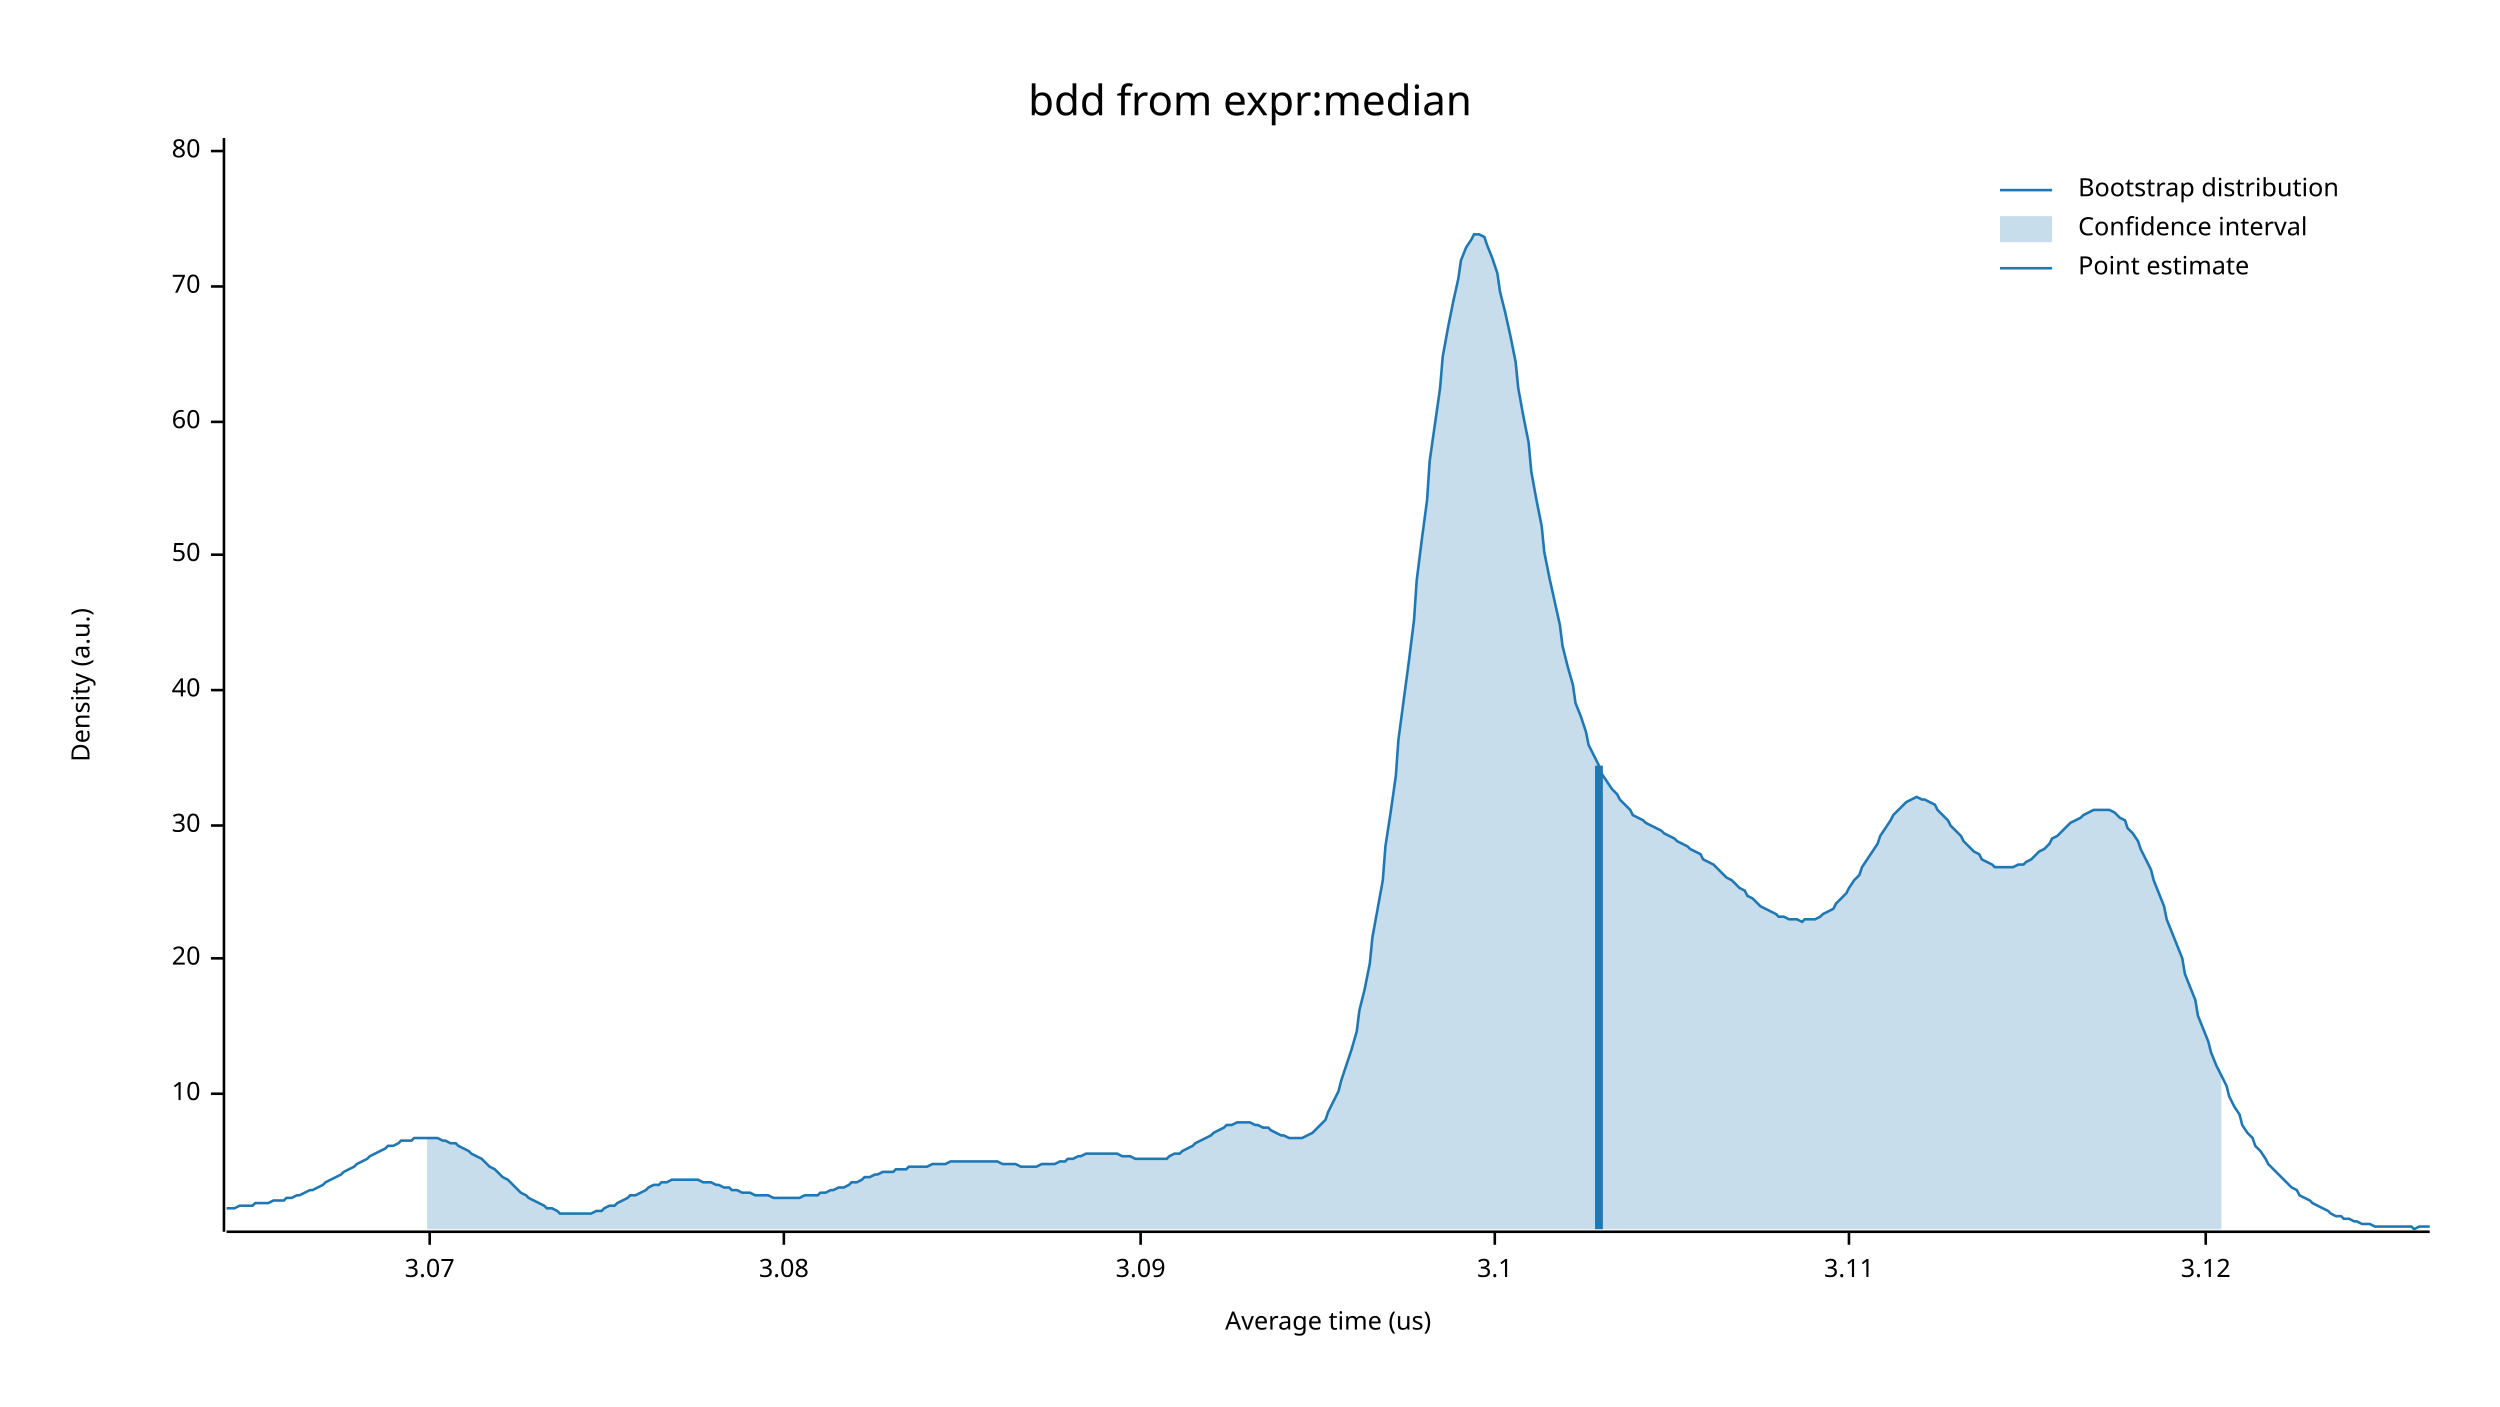
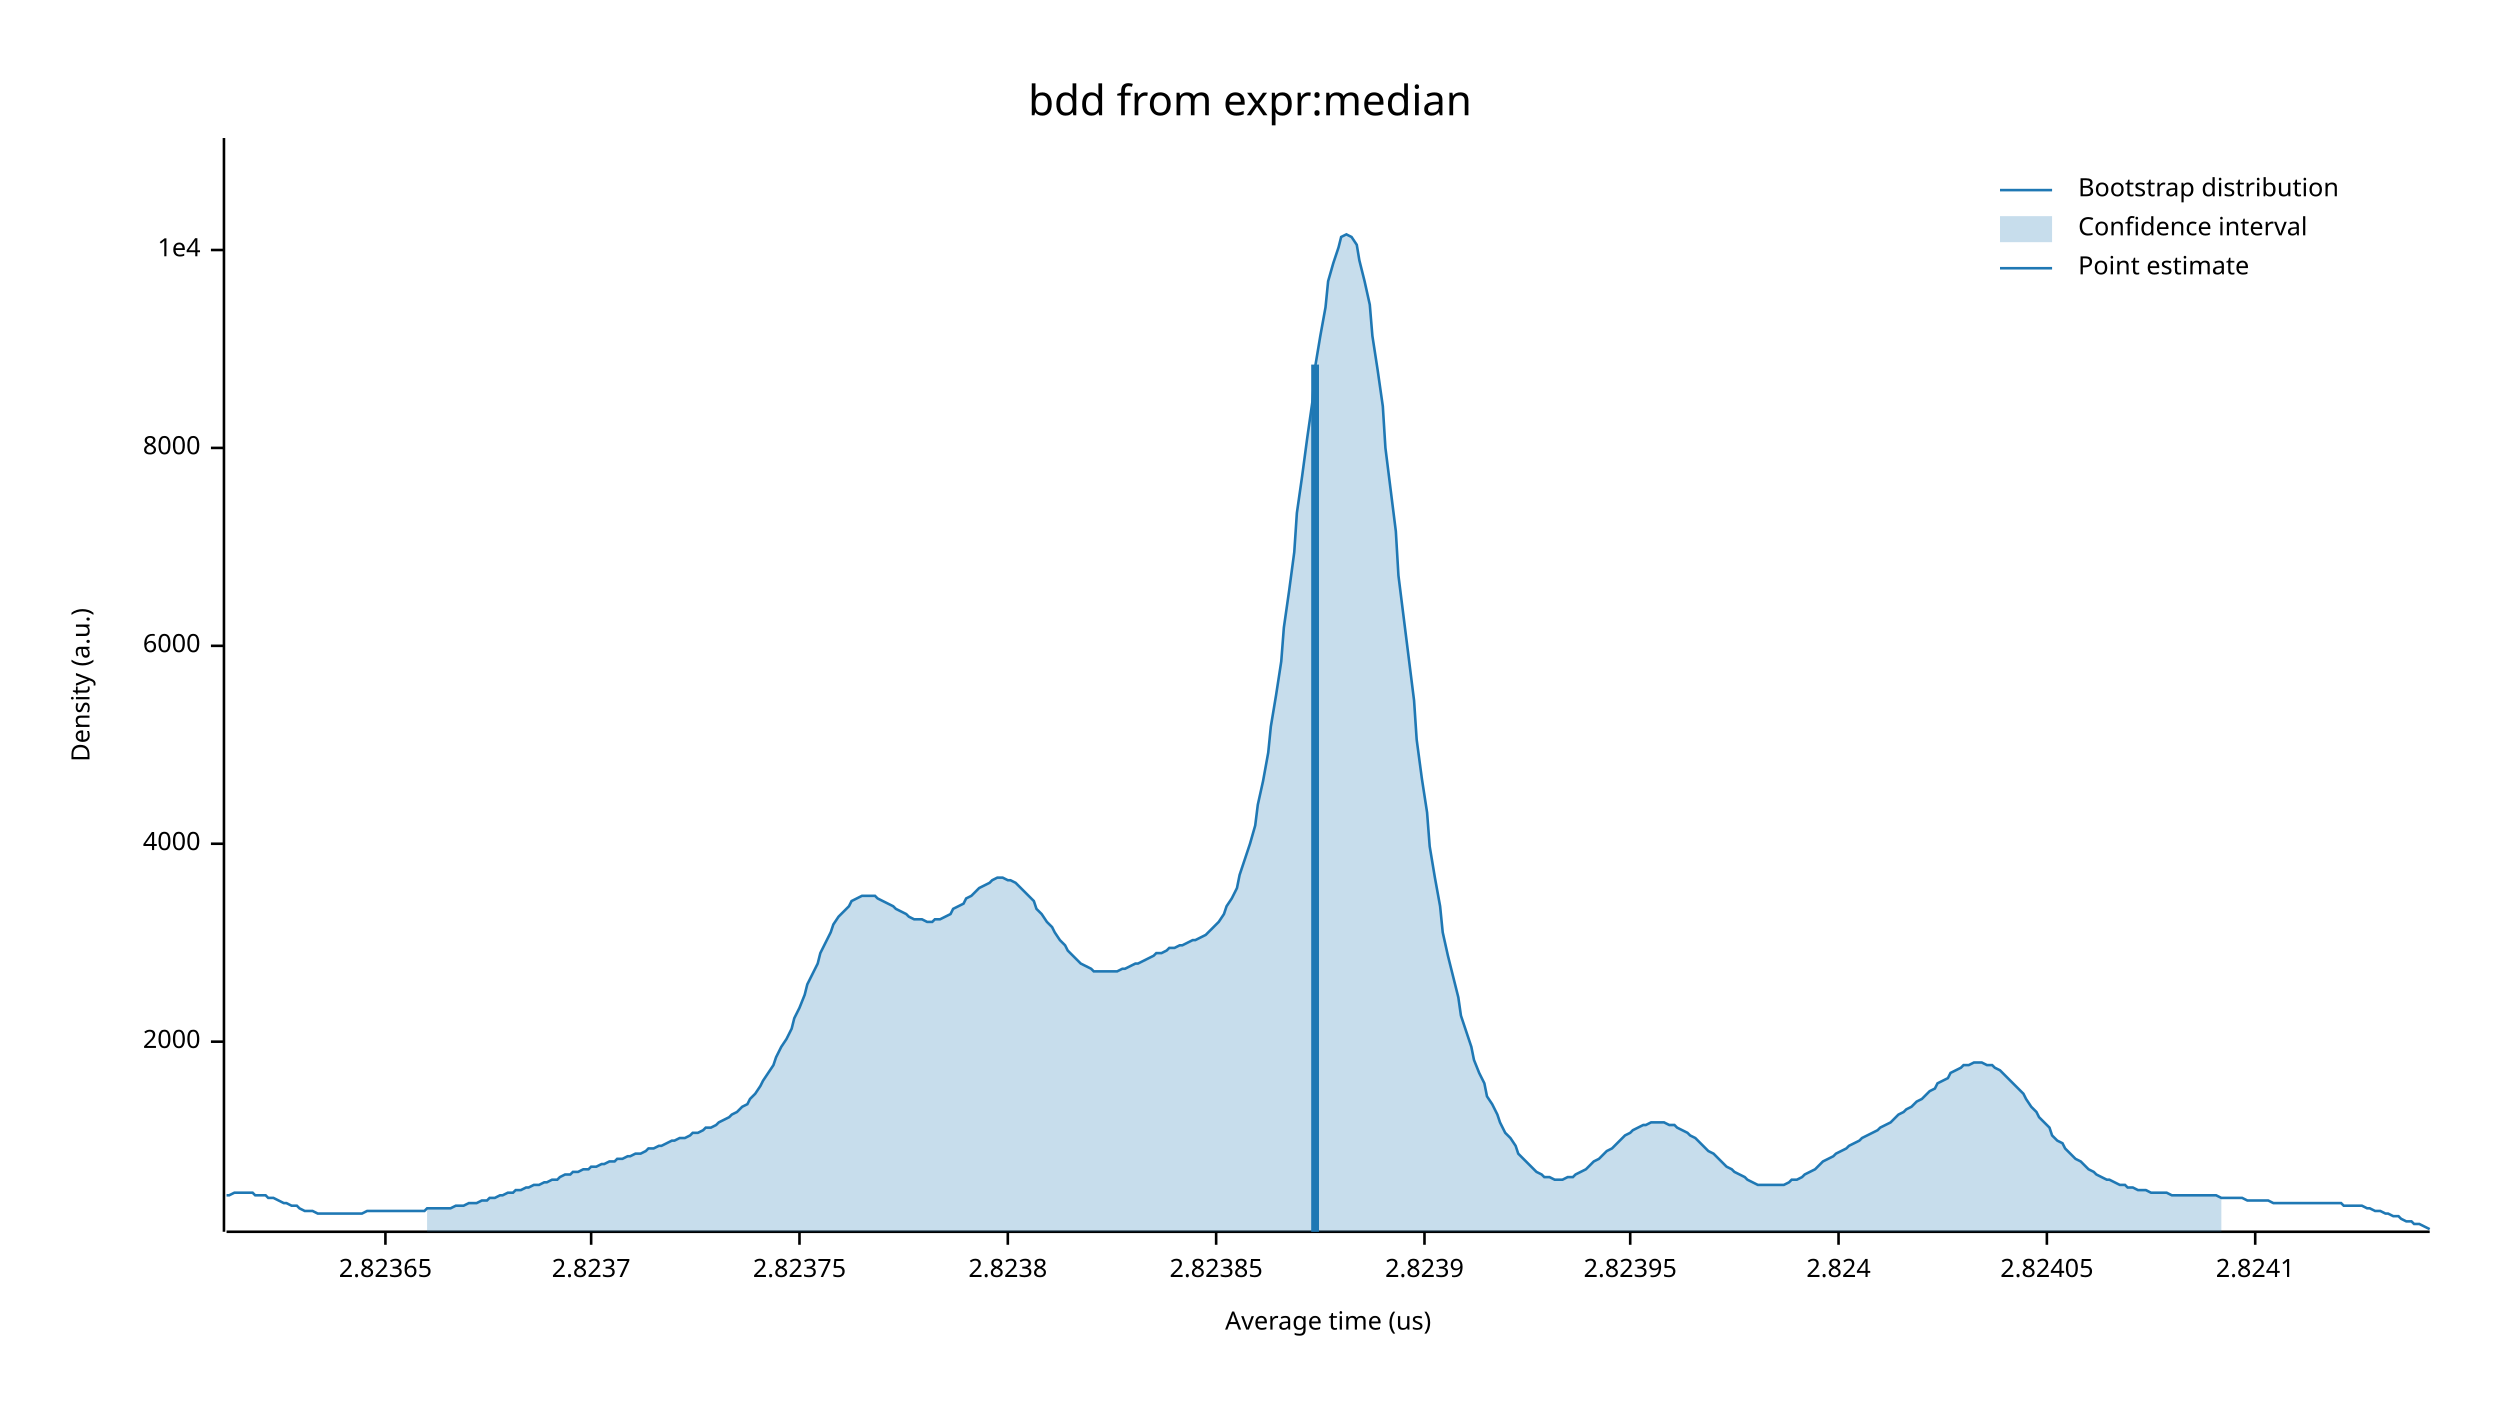
<svg xmlns="http://www.w3.org/2000/svg" width="960" height="540" viewBox="0 0 960 540">
  <text x="480" y="32" dy="0.76em" text-anchor="middle" font-family="sans-serif" font-size="16.129" opacity="1" fill="#000000">
bdd from expr:median
</text>
  <text x="27" y="263" dy="0.76em" text-anchor="middle" font-family="sans-serif" font-size="9.677" opacity="1" fill="#000000" transform="rotate(270, 27, 263)">
Density (a.u.)
</text>
  <text x="510" y="513" dy="-0.5ex" text-anchor="middle" font-family="sans-serif" font-size="9.677" opacity="1" fill="#000000">
Average time (us)
</text>
  <polyline fill="none" opacity="1" stroke="#000000" stroke-width="1" points="86,53 86,473 " />
-   <text x="77" y="420" dy="0.5ex" text-anchor="end" font-family="sans-serif" font-size="9.677" opacity="1" fill="#000000">
- 10
+   <text x="77" y="400" dy="0.5ex" text-anchor="end" font-family="sans-serif" font-size="9.677" opacity="1" fill="#000000">
+ 2000
</text>
-   <polyline fill="none" opacity="1" stroke="#000000" stroke-width="1" points="81,420 86,420 " />
-   <text x="77" y="368" dy="0.5ex" text-anchor="end" font-family="sans-serif" font-size="9.677" opacity="1" fill="#000000">
- 20
+   <polyline fill="none" opacity="1" stroke="#000000" stroke-width="1" points="81,400 86,400 " />
+   <text x="77" y="324" dy="0.5ex" text-anchor="end" font-family="sans-serif" font-size="9.677" opacity="1" fill="#000000">
+ 4000
</text>
-   <polyline fill="none" opacity="1" stroke="#000000" stroke-width="1" points="81,368 86,368 " />
-   <text x="77" y="317" dy="0.5ex" text-anchor="end" font-family="sans-serif" font-size="9.677" opacity="1" fill="#000000">
- 30
+   <polyline fill="none" opacity="1" stroke="#000000" stroke-width="1" points="81,324 86,324 " />
+   <text x="77" y="248" dy="0.5ex" text-anchor="end" font-family="sans-serif" font-size="9.677" opacity="1" fill="#000000">
+ 6000
</text>
-   <polyline fill="none" opacity="1" stroke="#000000" stroke-width="1" points="81,317 86,317 " />
-   <text x="77" y="265" dy="0.5ex" text-anchor="end" font-family="sans-serif" font-size="9.677" opacity="1" fill="#000000">
- 40
+   <polyline fill="none" opacity="1" stroke="#000000" stroke-width="1" points="81,248 86,248 " />
+   <text x="77" y="172" dy="0.5ex" text-anchor="end" font-family="sans-serif" font-size="9.677" opacity="1" fill="#000000">
+ 8000
</text>
-   <polyline fill="none" opacity="1" stroke="#000000" stroke-width="1" points="81,265 86,265 " />
-   <text x="77" y="213" dy="0.5ex" text-anchor="end" font-family="sans-serif" font-size="9.677" opacity="1" fill="#000000">
- 50
+   <polyline fill="none" opacity="1" stroke="#000000" stroke-width="1" points="81,172 86,172 " />
+   <text x="77" y="96" dy="0.5ex" text-anchor="end" font-family="sans-serif" font-size="9.677" opacity="1" fill="#000000">
+ 1e4
</text>
-   <polyline fill="none" opacity="1" stroke="#000000" stroke-width="1" points="81,213 86,213 " />
-   <text x="77" y="162" dy="0.5ex" text-anchor="end" font-family="sans-serif" font-size="9.677" opacity="1" fill="#000000">
- 60
+   <polyline fill="none" opacity="1" stroke="#000000" stroke-width="1" points="81,96 86,96 " />
+   <polyline fill="none" opacity="1" stroke="#000000" stroke-width="1" points="87,473 933,473 " />
+   <text x="148" y="483" dy="0.76em" text-anchor="middle" font-family="sans-serif" font-size="9.677" opacity="1" fill="#000000">
+ 2.82365
</text>
-   <polyline fill="none" opacity="1" stroke="#000000" stroke-width="1" points="81,162 86,162 " />
-   <text x="77" y="110" dy="0.5ex" text-anchor="end" font-family="sans-serif" font-size="9.677" opacity="1" fill="#000000">
- 70
+   <polyline fill="none" opacity="1" stroke="#000000" stroke-width="1" points="148,473 148,478 " />
+   <text x="227" y="483" dy="0.76em" text-anchor="middle" font-family="sans-serif" font-size="9.677" opacity="1" fill="#000000">
+ 2.8237
</text>
-   <polyline fill="none" opacity="1" stroke="#000000" stroke-width="1" points="81,110 86,110 " />
-   <text x="77" y="58" dy="0.5ex" text-anchor="end" font-family="sans-serif" font-size="9.677" opacity="1" fill="#000000">
- 80
+   <polyline fill="none" opacity="1" stroke="#000000" stroke-width="1" points="227,473 227,478 " />
+   <text x="307" y="483" dy="0.76em" text-anchor="middle" font-family="sans-serif" font-size="9.677" opacity="1" fill="#000000">
+ 2.82375
</text>
-   <polyline fill="none" opacity="1" stroke="#000000" stroke-width="1" points="81,58 86,58 " />
-   <polyline fill="none" opacity="1" stroke="#000000" stroke-width="1" points="87,473 933,473 " />
-   <text x="165" y="483" dy="0.76em" text-anchor="middle" font-family="sans-serif" font-size="9.677" opacity="1" fill="#000000">
- 3.07
+   <polyline fill="none" opacity="1" stroke="#000000" stroke-width="1" points="307,473 307,478 " />
+   <text x="387" y="483" dy="0.76em" text-anchor="middle" font-family="sans-serif" font-size="9.677" opacity="1" fill="#000000">
+ 2.8238
</text>
-   <polyline fill="none" opacity="1" stroke="#000000" stroke-width="1" points="165,473 165,478 " />
-   <text x="301" y="483" dy="0.76em" text-anchor="middle" font-family="sans-serif" font-size="9.677" opacity="1" fill="#000000">
- 3.08
+   <polyline fill="none" opacity="1" stroke="#000000" stroke-width="1" points="387,473 387,478 " />
+   <text x="467" y="483" dy="0.76em" text-anchor="middle" font-family="sans-serif" font-size="9.677" opacity="1" fill="#000000">
+ 2.82385
</text>
-   <polyline fill="none" opacity="1" stroke="#000000" stroke-width="1" points="301,473 301,478 " />
-   <text x="438" y="483" dy="0.76em" text-anchor="middle" font-family="sans-serif" font-size="9.677" opacity="1" fill="#000000">
- 3.09
+   <polyline fill="none" opacity="1" stroke="#000000" stroke-width="1" points="467,473 467,478 " />
+   <text x="547" y="483" dy="0.76em" text-anchor="middle" font-family="sans-serif" font-size="9.677" opacity="1" fill="#000000">
+ 2.8239
</text>
-   <polyline fill="none" opacity="1" stroke="#000000" stroke-width="1" points="438,473 438,478 " />
-   <text x="574" y="483" dy="0.76em" text-anchor="middle" font-family="sans-serif" font-size="9.677" opacity="1" fill="#000000">
- 3.1
+   <polyline fill="none" opacity="1" stroke="#000000" stroke-width="1" points="547,473 547,478 " />
+   <text x="626" y="483" dy="0.76em" text-anchor="middle" font-family="sans-serif" font-size="9.677" opacity="1" fill="#000000">
+ 2.82395
</text>
-   <polyline fill="none" opacity="1" stroke="#000000" stroke-width="1" points="574,473 574,478 " />
-   <text x="710" y="483" dy="0.76em" text-anchor="middle" font-family="sans-serif" font-size="9.677" opacity="1" fill="#000000">
- 3.11
+   <polyline fill="none" opacity="1" stroke="#000000" stroke-width="1" points="626,473 626,478 " />
+   <text x="706" y="483" dy="0.76em" text-anchor="middle" font-family="sans-serif" font-size="9.677" opacity="1" fill="#000000">
+ 2.824
</text>
-   <polyline fill="none" opacity="1" stroke="#000000" stroke-width="1" points="710,473 710,478 " />
-   <text x="847" y="483" dy="0.76em" text-anchor="middle" font-family="sans-serif" font-size="9.677" opacity="1" fill="#000000">
- 3.12
+   <polyline fill="none" opacity="1" stroke="#000000" stroke-width="1" points="706,473 706,478 " />
+   <text x="786" y="483" dy="0.76em" text-anchor="middle" font-family="sans-serif" font-size="9.677" opacity="1" fill="#000000">
+ 2.82405
</text>
-   <polyline fill="none" opacity="1" stroke="#000000" stroke-width="1" points="847,473 847,478 " />
-   <polyline fill="none" opacity="1" stroke="#1F78B4" stroke-width="1" points="87,464 88,464 90,464 92,463 93,463 95,463 97,463 98,462 100,462 102,462 103,462 105,461 107,461 109,461 110,460 112,460 114,459 115,459 117,458 119,457 120,457 122,456 124,455 125,454 127,453 129,452 131,451 132,450 134,449 136,448 137,447 139,446 141,445 142,444 144,443 146,442 148,441 149,440 151,440 153,439 154,438 156,438 158,438 159,437 161,437 163,437 164,437 166,437 168,437 170,438 171,438 173,439 175,439 176,440 178,441 180,442 181,443 183,444 185,445 187,447 188,448 190,449 192,451 193,452 195,453 197,455 198,456 200,458 202,459 203,460 205,461 207,462 209,463 210,464 212,464 214,465 215,466 217,466 219,466 220,466 222,466 224,466 226,466 227,466 229,465 231,465 232,464 234,463 236,463 237,462 239,461 241,460 242,459 244,459 246,458 248,457 249,456 251,455 253,455 254,454 256,454 258,453 259,453 261,453 263,453 265,453 266,453 268,453 270,454 271,454 273,454 275,455 276,455 278,456 280,456 281,457 283,457 285,458 287,458 288,458 290,459 292,459 293,459 295,459 297,460 298,460 300,460 302,460 304,460 305,460 307,460 309,459 310,459 312,459 314,459 315,458 317,458 319,457 320,457 322,456 324,456 326,455 327,454 329,454 331,453 332,452 334,452 336,451 337,451 339,450 341,450 343,450 344,449 346,449 348,449 349,448 351,448 353,448 354,448 356,448 358,447 359,447 361,447 363,447 365,446 366,446 368,446 370,446 371,446 373,446 375,446 376,446 378,446 380,446 381,446 383,446 385,447 387,447 388,447 390,447 392,448 393,448 395,448 397,448 398,448 400,447 402,447 404,447 405,447 407,446 409,446 410,445 412,445 414,444 415,444 417,443 419,443 420,443 422,443 424,443 426,443 427,443 429,443 431,444 432,444 434,444 436,445 437,445 439,445 441,445 443,445 444,445 446,445 448,445 449,444 451,443 453,443 454,442 456,441 458,440 459,439 461,438 463,437 465,436 466,435 468,434 470,433 471,432 473,432 475,431 476,431 478,431 480,431 482,432 483,432 485,433 487,433 488,434 490,435 492,436 493,436 495,437 497,437 498,437 500,437 502,436 504,435 505,434 507,432 509,430 510,427 512,423 514,419 515,415 517,409 519,403 521,396 522,388 524,380 526,370 527,360 529,349 531,338 532,325 534,312 536,298 537,284 539,269 541,254 543,238 544,223 546,207 548,192 549,177 551,163 553,149 554,137 556,126 558,116 560,107 561,100 563,95 565,92 566,90 568,90 570,91 571,94 573,99 575,105 576,112 578,120 580,129 582,139 583,149 585,160 587,170 588,181 590,192 592,202 593,212 595,222 597,231 599,240 600,248 602,256 604,263 605,270 607,275 609,281 610,286 612,290 614,294 615,297 617,300 619,303 621,305 622,307 624,309 626,311 627,313 629,314 631,315 632,316 634,317 636,318 638,319 639,320 641,321 643,322 644,323 646,324 648,325 649,326 651,327 653,328 654,330 656,331 658,332 660,334 661,335 663,337 665,338 666,339 668,341 670,342 671,344 673,345 675,347 676,348 678,349 680,350 682,351 683,352 685,352 687,353 688,353 690,353 692,354 693,353 695,353 697,353 699,352 700,351 702,350 704,349 705,347 707,345 709,343 710,341 712,338 714,336 715,333 717,330 719,327 721,324 722,321 724,318 726,315 727,313 729,311 731,309 732,308 734,307 736,306 738,307 739,307 741,308 743,309 744,311 746,313 748,315 749,317 751,319 753,321 754,323 756,325 758,327 760,328 761,330 763,331 765,332 766,333 768,333 770,333 771,333 773,333 775,332 777,332 778,331 780,330 782,328 783,327 785,326 787,324 788,322 790,321 792,319 793,318 795,316 797,315 799,314 800,313 802,312 804,311 805,311 807,311 809,311 810,311 812,312 814,314 816,315 817,318 819,320 821,323 822,326 824,330 826,334 827,338 829,343 831,348 832,353 834,358 836,363 838,368 839,374 841,379 843,384 844,390 846,395 848,400 849,404 851,409 853,413 855,417 856,421 858,425 860,428 861,432 863,435 865,437 866,440 868,442 870,445 871,447 873,449 875,451 877,453 878,454 880,456 882,457 883,459 885,460 887,461 888,462 890,463 892,464 894,465 895,466 897,467 899,467 900,468 902,468 904,469 905,469 907,470 909,470 910,470 912,471 914,471 916,471 917,471 919,471 921,471 922,471 924,471 926,471 927,472 929,471 931,471 933,471 " />
-   <polygon opacity="0.25" fill="#1F78B4" points="164,437 166,437 168,437 170,438 171,438 173,439 175,439 176,440 178,441 180,442 181,443 183,444 185,445 187,447 188,448 190,449 192,451 193,452 195,453 197,455 198,456 200,458 202,459 203,460 205,461 207,462 209,463 210,464 212,464 214,465 215,466 217,466 219,466 220,466 222,466 224,466 226,466 227,466 229,465 231,465 232,464 234,463 236,463 237,462 239,461 241,460 242,459 244,459 246,458 248,457 249,456 251,455 253,455 254,454 256,454 258,453 259,453 261,453 263,453 265,453 266,453 268,453 270,454 271,454 273,454 275,455 276,455 278,456 280,456 281,457 283,457 285,458 287,458 288,458 290,459 292,459 293,459 295,459 297,460 298,460 300,460 302,460 304,460 305,460 307,460 309,459 310,459 312,459 314,459 315,458 317,458 319,457 320,457 322,456 324,456 326,455 327,454 329,454 331,453 332,452 334,452 336,451 337,451 339,450 341,450 343,450 344,449 346,449 348,449 349,448 351,448 353,448 354,448 356,448 358,447 359,447 361,447 363,447 365,446 366,446 368,446 370,446 371,446 373,446 375,446 376,446 378,446 380,446 381,446 383,446 385,447 387,447 388,447 390,447 392,448 393,448 395,448 397,448 398,448 400,447 402,447 404,447 405,447 407,446 409,446 410,445 412,445 414,444 415,444 417,443 419,443 420,443 422,443 424,443 426,443 427,443 429,443 431,444 432,444 434,444 436,445 437,445 439,445 441,445 443,445 444,445 446,445 448,445 449,444 451,443 453,443 454,442 456,441 458,440 459,439 461,438 463,437 465,436 466,435 468,434 470,433 471,432 473,432 475,431 476,431 478,431 480,431 482,432 483,432 485,433 487,433 488,434 490,435 492,436 493,436 495,437 497,437 498,437 500,437 502,436 504,435 505,434 507,432 509,430 510,427 512,423 514,419 515,415 517,409 519,403 521,396 522,388 524,380 526,370 527,360 529,349 531,338 532,325 534,312 536,298 537,284 539,269 541,254 543,238 544,223 546,207 548,192 549,177 551,163 553,149 554,137 556,126 558,116 560,107 561,100 563,95 565,92 566,90 568,90 570,91 571,94 573,99 575,105 576,112 578,120 580,129 582,139 583,149 585,160 587,170 588,181 590,192 592,202 593,212 595,222 597,231 599,240 600,248 602,256 604,263 605,270 607,275 609,281 610,286 612,290 614,294 615,297 617,300 619,303 621,305 622,307 624,309 626,311 627,313 629,314 631,315 632,316 634,317 636,318 638,319 639,320 641,321 643,322 644,323 646,324 648,325 649,326 651,327 653,328 654,330 656,331 658,332 660,334 661,335 663,337 665,338 666,339 668,341 670,342 671,344 673,345 675,347 676,348 678,349 680,350 682,351 683,352 685,352 687,353 688,353 690,353 692,354 693,353 695,353 697,353 699,352 700,351 702,350 704,349 705,347 707,345 709,343 710,341 712,338 714,336 715,333 717,330 719,327 721,324 722,321 724,318 726,315 727,313 729,311 731,309 732,308 734,307 736,306 738,307 739,307 741,308 743,309 744,311 746,313 748,315 749,317 751,319 753,321 754,323 756,325 758,327 760,328 761,330 763,331 765,332 766,333 768,333 770,333 771,333 773,333 775,332 777,332 778,331 780,330 782,328 783,327 785,326 787,324 788,322 790,321 792,319 793,318 795,316 797,315 799,314 800,313 802,312 804,311 805,311 807,311 809,311 810,311 812,312 814,314 816,315 817,318 819,320 821,323 822,326 824,330 826,334 827,338 829,343 831,348 832,353 834,358 836,363 838,368 839,374 841,379 843,384 844,390 846,395 848,400 849,404 851,409 853,413 853,472 164,472 " />
-   <polyline fill="none" opacity="1" stroke="#1F78B4" stroke-width="3" points="614,472 614,294 " />
+   <polyline fill="none" opacity="1" stroke="#000000" stroke-width="1" points="786,473 786,478 " />
+   <text x="866" y="483" dy="0.76em" text-anchor="middle" font-family="sans-serif" font-size="9.677" opacity="1" fill="#000000">
+ 2.8241
+ </text>
+   <polyline fill="none" opacity="1" stroke="#000000" stroke-width="1" points="866,473 866,478 " />
+   <polyline fill="none" opacity="1" stroke="#1F78B4" stroke-width="1" points="87,459 88,459 90,458 92,458 93,458 95,458 97,458 98,459 100,459 102,459 103,460 105,460 107,461 109,462 110,462 112,463 114,463 115,464 117,465 119,465 120,465 122,466 124,466 125,466 127,466 129,466 131,466 132,466 134,466 136,466 137,466 139,466 141,465 142,465 144,465 146,465 148,465 149,465 151,465 153,465 154,465 156,465 158,465 159,465 161,465 163,465 164,464 166,464 168,464 170,464 171,464 173,464 175,463 176,463 178,463 180,462 181,462 183,462 185,461 187,461 188,460 190,460 192,459 193,459 195,458 197,458 198,457 200,457 202,456 203,456 205,455 207,455 209,454 210,454 212,453 214,453 215,452 217,451 219,451 220,450 222,450 224,449 226,449 227,448 229,448 231,447 232,447 234,446 236,446 237,445 239,445 241,444 242,444 244,443 246,443 248,442 249,441 251,441 253,440 254,440 256,439 258,438 259,438 261,437 263,437 265,436 266,435 268,435 270,434 271,433 273,433 275,432 276,431 278,430 280,429 281,428 283,427 285,425 287,424 288,422 290,420 292,417 293,415 295,412 297,409 298,406 300,402 302,399 304,395 305,391 307,387 309,382 310,378 312,374 314,370 315,366 317,362 319,358 320,355 322,352 324,350 326,348 327,346 329,345 331,344 332,344 334,344 336,344 337,345 339,346 341,347 343,348 344,349 346,350 348,351 349,352 351,353 353,353 354,353 356,354 358,354 359,353 361,353 363,352 365,351 366,349 368,348 370,347 371,345 373,344 375,342 376,341 378,340 380,339 381,338 383,337 385,337 387,338 388,338 390,339 392,341 393,342 395,344 397,346 398,349 400,351 402,354 404,356 405,358 407,361 409,363 410,365 412,367 414,369 415,370 417,371 419,372 420,373 422,373 424,373 426,373 427,373 429,373 431,372 432,372 434,371 436,370 437,370 439,369 441,368 443,367 444,366 446,366 448,365 449,364 451,364 453,363 454,363 456,362 458,361 459,361 461,360 463,359 465,357 466,356 468,354 470,351 471,348 473,345 475,341 476,336 478,330 480,324 482,317 483,309 485,300 487,289 488,279 490,267 492,254 493,241 495,227 497,212 498,197 500,183 502,168 504,154 505,141 507,129 509,118 510,108 512,101 514,95 515,91 517,90 519,91 521,94 522,100 524,108 526,117 527,129 529,142 531,156 532,172 534,188 536,204 537,221 539,237 541,253 543,269 544,284 546,299 548,312 549,325 551,337 553,348 554,358 556,367 558,375 560,383 561,390 563,396 565,402 566,407 568,412 570,416 571,421 573,424 575,428 576,431 578,435 580,437 582,440 583,443 585,445 587,447 588,448 590,450 592,451 593,452 595,452 597,453 599,453 600,453 602,452 604,452 605,451 607,450 609,449 610,448 612,446 614,445 615,444 617,442 619,441 621,439 622,438 624,436 626,435 627,434 629,433 631,432 632,432 634,431 636,431 638,431 639,431 641,432 643,432 644,433 646,434 648,435 649,436 651,437 653,439 654,440 656,442 658,443 660,445 661,446 663,448 665,449 666,450 668,451 670,452 671,453 673,454 675,455 676,455 678,455 680,455 682,455 683,455 685,455 687,454 688,453 690,453 692,452 693,451 695,450 697,449 699,447 700,446 702,445 704,444 705,443 707,442 709,441 710,440 712,439 714,438 715,437 717,436 719,435 721,434 722,433 724,432 726,431 727,430 729,428 731,427 732,426 734,425 736,423 738,422 739,421 741,419 743,418 744,416 746,415 748,414 749,412 751,411 753,410 754,409 756,409 758,408 760,408 761,408 763,409 765,409 766,410 768,411 770,413 771,414 773,416 775,418 777,420 778,422 780,425 782,427 783,429 785,431 787,433 788,436 790,438 792,439 793,441 795,443 797,445 799,446 800,447 802,449 804,450 805,451 807,452 809,453 810,453 812,454 814,455 816,455 817,456 819,456 821,457 822,457 824,457 826,458 827,458 829,458 831,458 832,458 834,459 836,459 838,459 839,459 841,459 843,459 844,459 846,459 848,459 849,459 851,459 853,460 855,460 856,460 858,460 860,460 861,460 863,461 865,461 866,461 868,461 870,461 871,461 873,462 875,462 877,462 878,462 880,462 882,462 883,462 885,462 887,462 888,462 890,462 892,462 894,462 895,462 897,462 899,462 900,463 902,463 904,463 905,463 907,463 909,464 910,464 912,465 914,465 916,466 917,466 919,467 921,467 922,468 924,469 926,469 927,470 929,470 931,471 933,472 " />
+   <polygon opacity="0.25" fill="#1F78B4" points="164,464 166,464 168,464 170,464 171,464 173,464 175,463 176,463 178,463 180,462 181,462 183,462 185,461 187,461 188,460 190,460 192,459 193,459 195,458 197,458 198,457 200,457 202,456 203,456 205,455 207,455 209,454 210,454 212,453 214,453 215,452 217,451 219,451 220,450 222,450 224,449 226,449 227,448 229,448 231,447 232,447 234,446 236,446 237,445 239,445 241,444 242,444 244,443 246,443 248,442 249,441 251,441 253,440 254,440 256,439 258,438 259,438 261,437 263,437 265,436 266,435 268,435 270,434 271,433 273,433 275,432 276,431 278,430 280,429 281,428 283,427 285,425 287,424 288,422 290,420 292,417 293,415 295,412 297,409 298,406 300,402 302,399 304,395 305,391 307,387 309,382 310,378 312,374 314,370 315,366 317,362 319,358 320,355 322,352 324,350 326,348 327,346 329,345 331,344 332,344 334,344 336,344 337,345 339,346 341,347 343,348 344,349 346,350 348,351 349,352 351,353 353,353 354,353 356,354 358,354 359,353 361,353 363,352 365,351 366,349 368,348 370,347 371,345 373,344 375,342 376,341 378,340 380,339 381,338 383,337 385,337 387,338 388,338 390,339 392,341 393,342 395,344 397,346 398,349 400,351 402,354 404,356 405,358 407,361 409,363 410,365 412,367 414,369 415,370 417,371 419,372 420,373 422,373 424,373 426,373 427,373 429,373 431,372 432,372 434,371 436,370 437,370 439,369 441,368 443,367 444,366 446,366 448,365 449,364 451,364 453,363 454,363 456,362 458,361 459,361 461,360 463,359 465,357 466,356 468,354 470,351 471,348 473,345 475,341 476,336 478,330 480,324 482,317 483,309 485,300 487,289 488,279 490,267 492,254 493,241 495,227 497,212 498,197 500,183 502,168 504,154 505,141 507,129 509,118 510,108 512,101 514,95 515,91 517,90 519,91 521,94 522,100 524,108 526,117 527,129 529,142 531,156 532,172 534,188 536,204 537,221 539,237 541,253 543,269 544,284 546,299 548,312 549,325 551,337 553,348 554,358 556,367 558,375 560,383 561,390 563,396 565,402 566,407 568,412 570,416 571,421 573,424 575,428 576,431 578,435 580,437 582,440 583,443 585,445 587,447 588,448 590,450 592,451 593,452 595,452 597,453 599,453 600,453 602,452 604,452 605,451 607,450 609,449 610,448 612,446 614,445 615,444 617,442 619,441 621,439 622,438 624,436 626,435 627,434 629,433 631,432 632,432 634,431 636,431 638,431 639,431 641,432 643,432 644,433 646,434 648,435 649,436 651,437 653,439 654,440 656,442 658,443 660,445 661,446 663,448 665,449 666,450 668,451 670,452 671,453 673,454 675,455 676,455 678,455 680,455 682,455 683,455 685,455 687,454 688,453 690,453 692,452 693,451 695,450 697,449 699,447 700,446 702,445 704,444 705,443 707,442 709,441 710,440 712,439 714,438 715,437 717,436 719,435 721,434 722,433 724,432 726,431 727,430 729,428 731,427 732,426 734,425 736,423 738,422 739,421 741,419 743,418 744,416 746,415 748,414 749,412 751,411 753,410 754,409 756,409 758,408 760,408 761,408 763,409 765,409 766,410 768,411 770,413 771,414 773,416 775,418 777,420 778,422 780,425 782,427 783,429 785,431 787,433 788,436 790,438 792,439 793,441 795,443 797,445 799,446 800,447 802,449 804,450 805,451 807,452 809,453 810,453 812,454 814,455 816,455 817,456 819,456 821,457 822,457 824,457 826,458 827,458 829,458 831,458 832,458 834,459 836,459 838,459 839,459 841,459 843,459 844,459 846,459 848,459 849,459 851,459 853,460 853,473 164,473 " />
+   <polyline fill="none" opacity="1" stroke="#1F78B4" stroke-width="3" points="505,473 505,140 " />
  <text x="798" y="68" dy="0.76em" text-anchor="start" font-family="sans-serif" font-size="9.677" opacity="1" fill="#000000">
Bootstrap distribution
</text>
  <text x="798" y="83" dy="0.76em" text-anchor="start" font-family="sans-serif" font-size="9.677" opacity="1" fill="#000000">
Confidence interval
</text>
  <text x="798" y="98" dy="0.76em" text-anchor="start" font-family="sans-serif" font-size="9.677" opacity="1" fill="#000000">
Point estimate
</text>
  <polyline fill="none" opacity="1" stroke="#1F78B4" stroke-width="1" points="768,73 788,73 " />
  <rect x="768" y="83" width="20" height="10" opacity="0.25" fill="#1F78B4" stroke="none" />
  <polyline fill="none" opacity="1" stroke="#1F78B4" stroke-width="1" points="768,103 788,103 " />
</svg>
